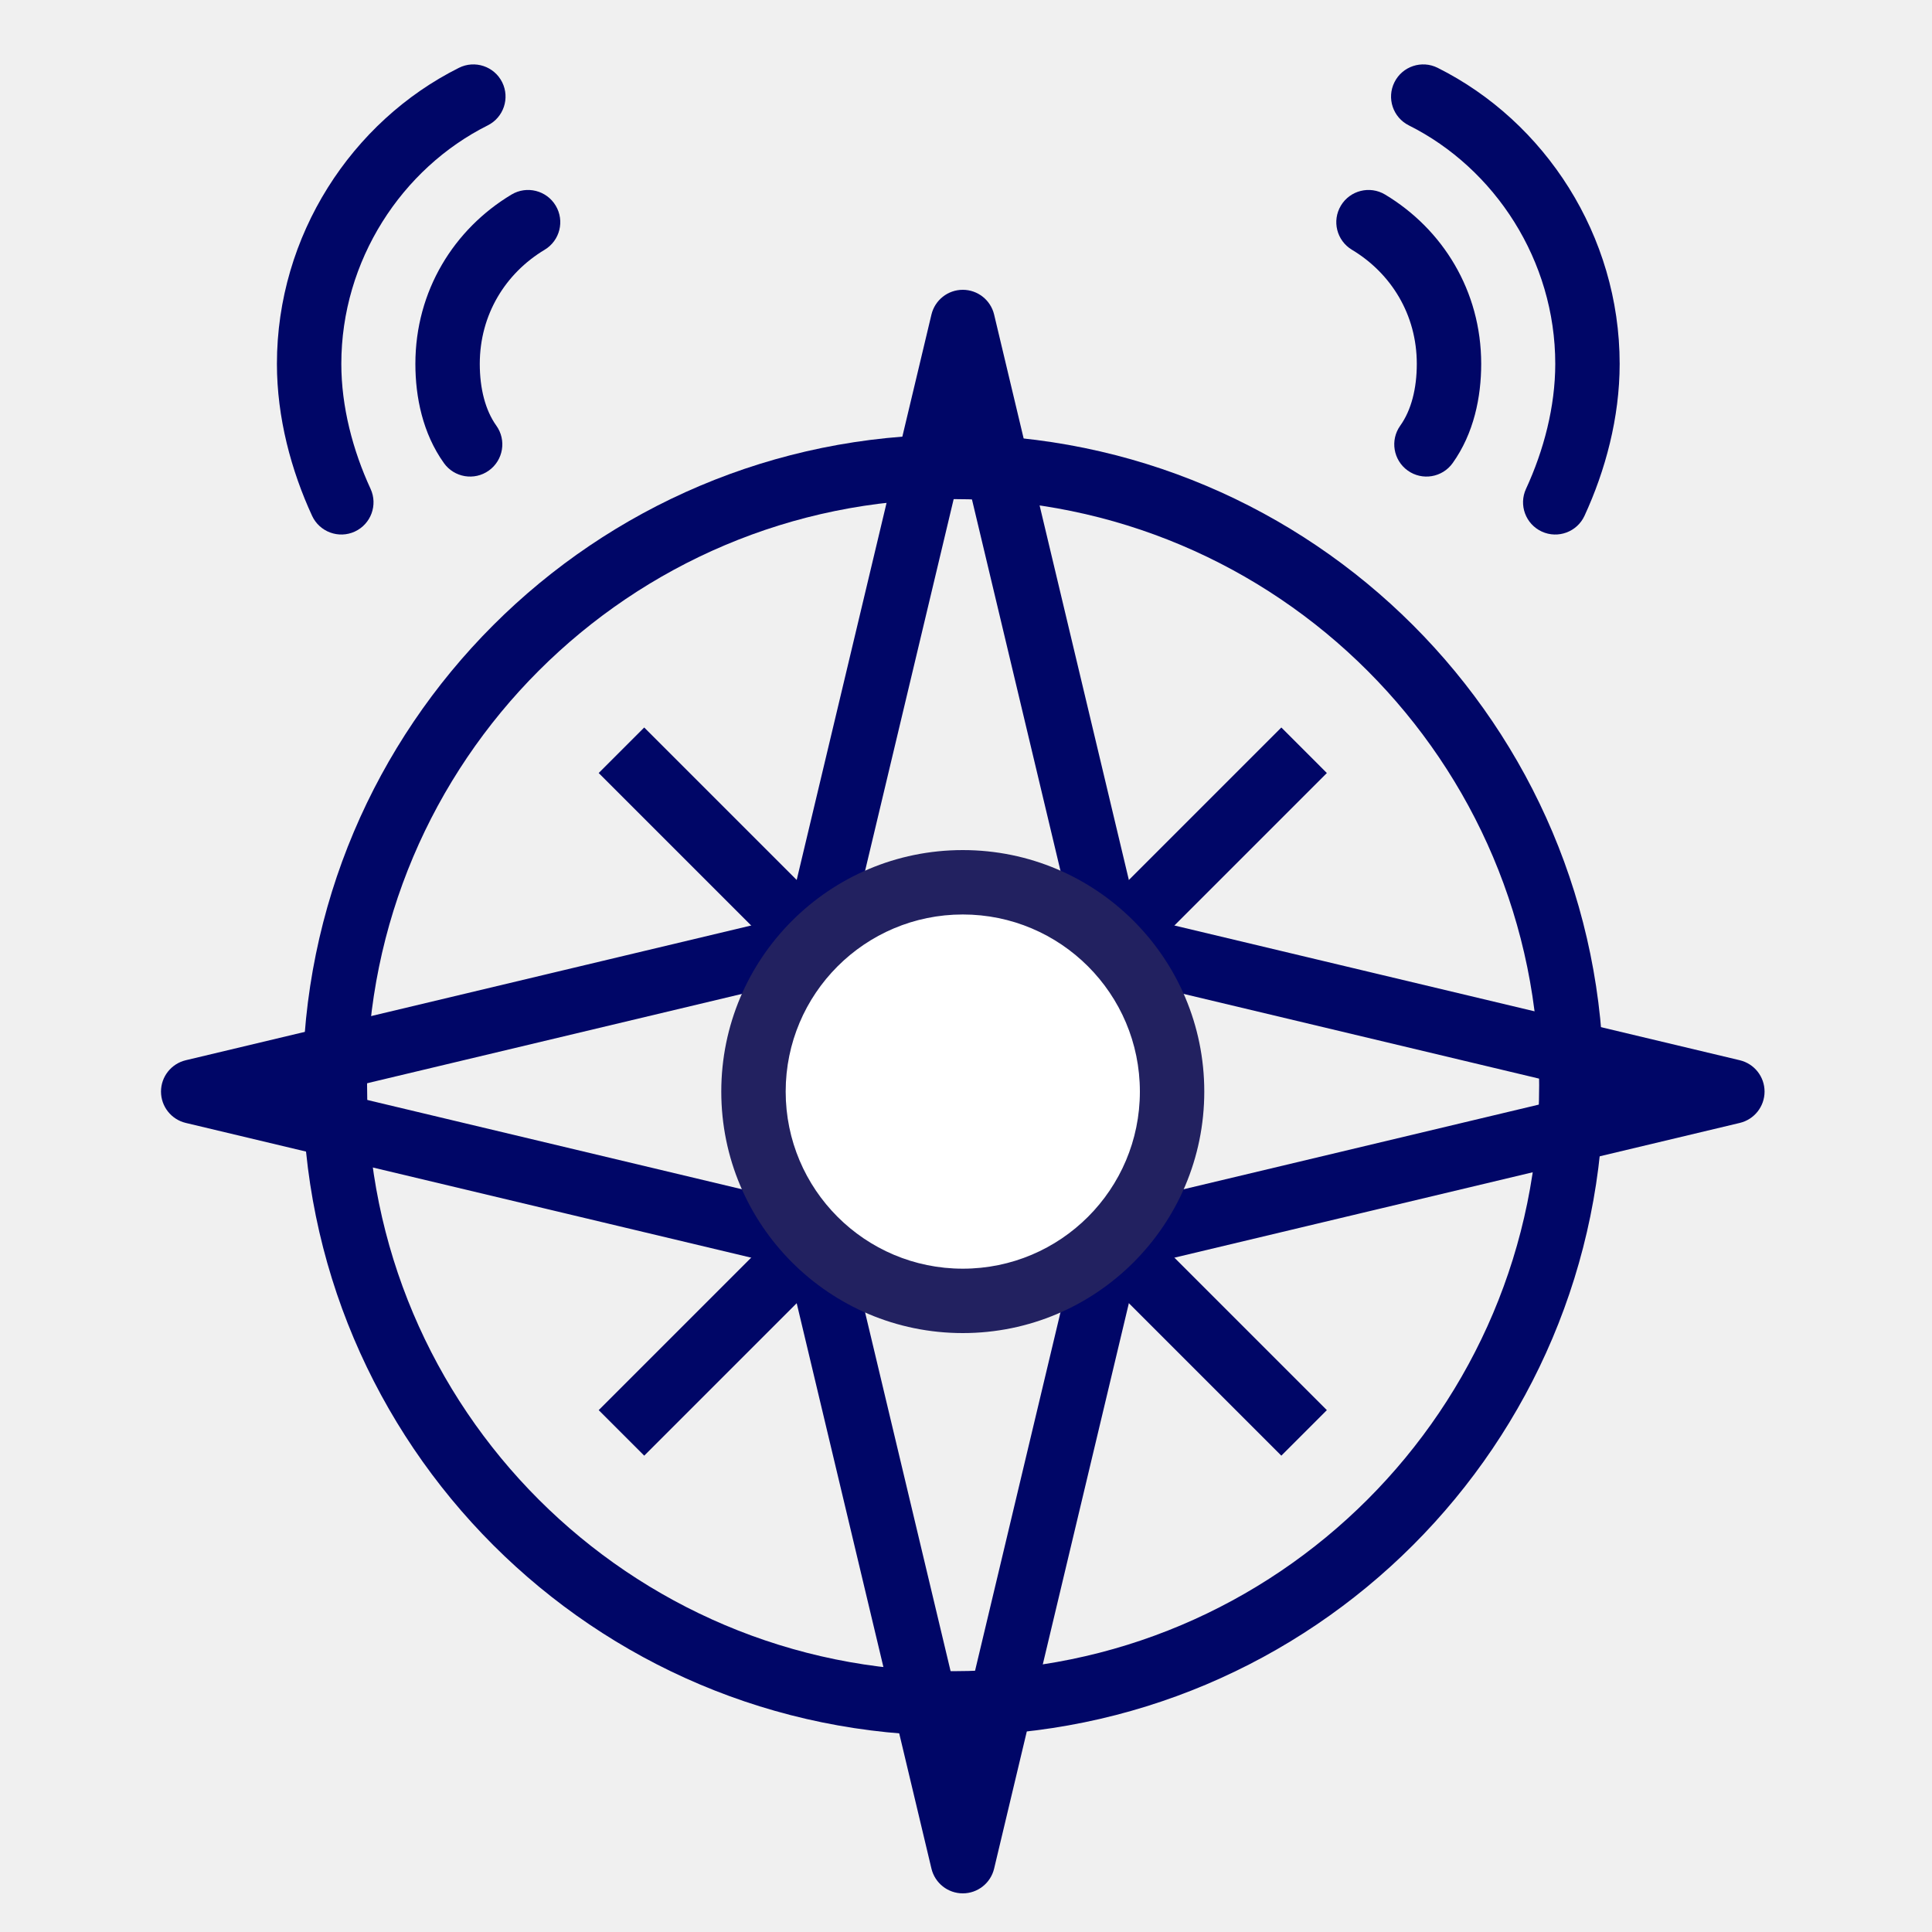
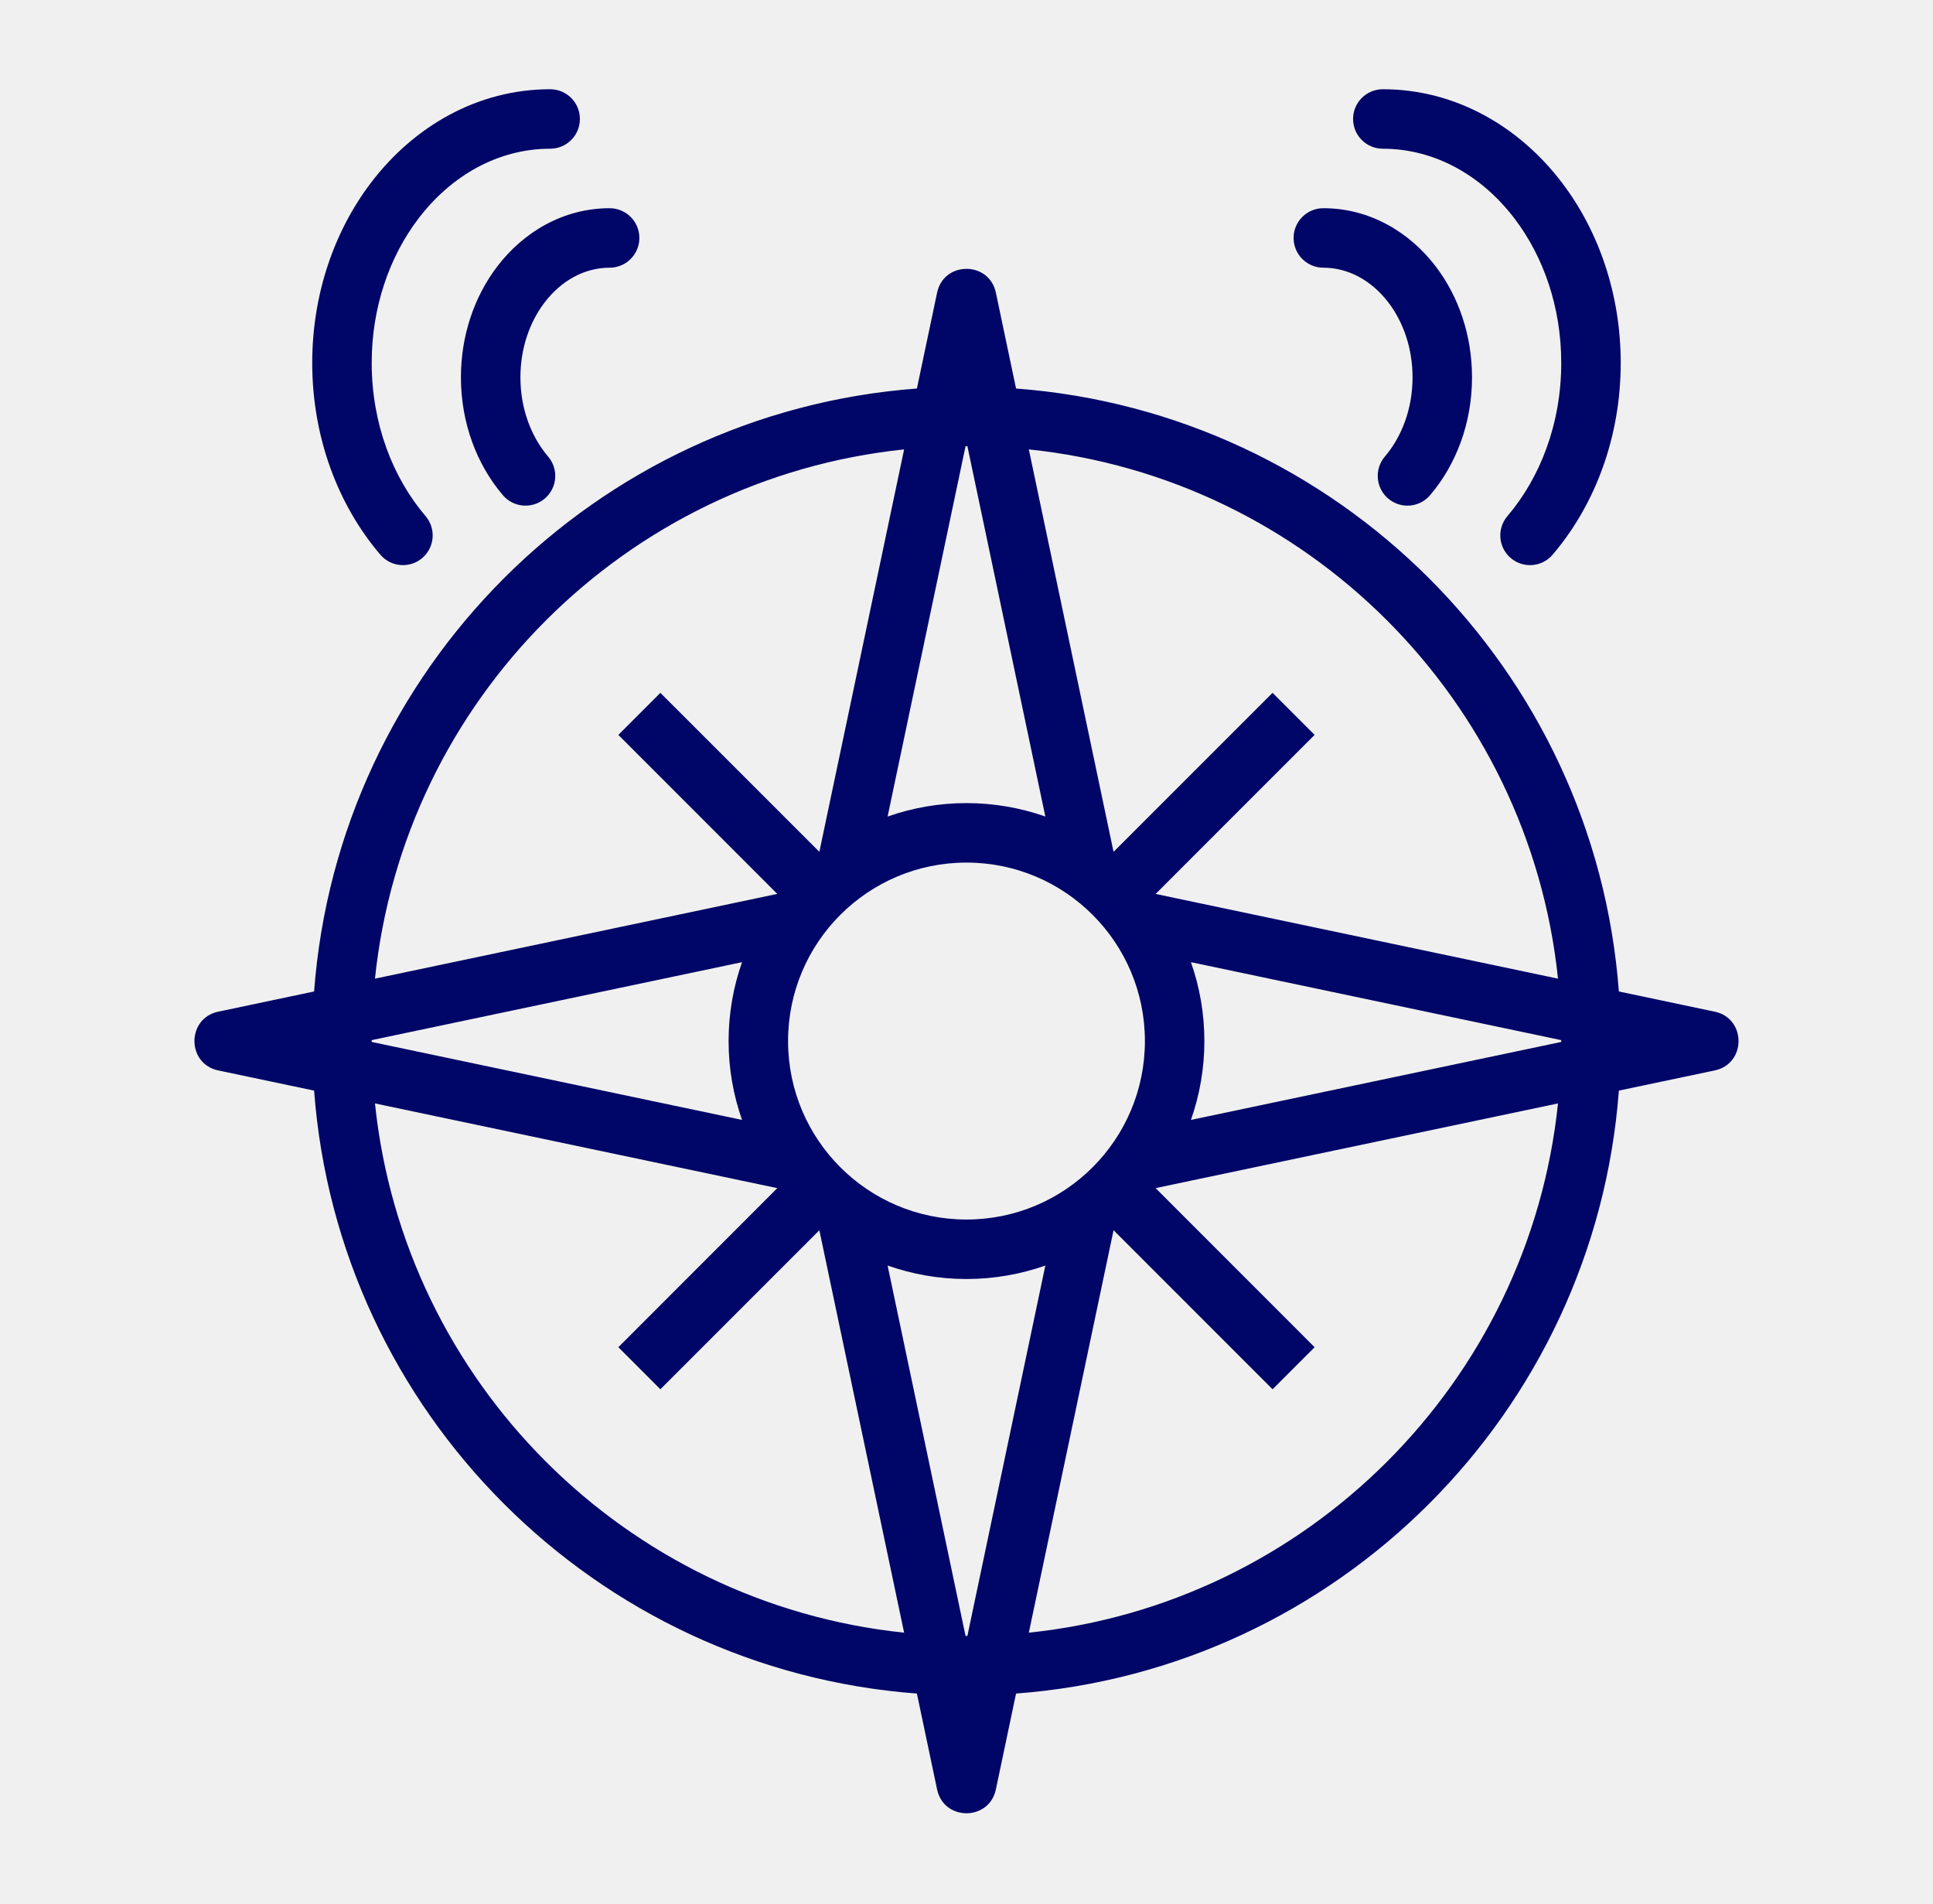
- <svg xmlns="http://www.w3.org/2000/svg" width="60" height="60" viewBox="0 0 60 60" fill="none">
-   <path fill-rule="evenodd" clip-rule="evenodd" d="M41.643 6.385C41.927 5.912 42.541 5.758 43.015 6.042C44.799 7.113 46 9.029 46 11.3C46 12.331 45.773 13.458 45.114 14.381C44.793 14.831 44.168 14.935 43.719 14.614C43.27 14.293 43.165 13.668 43.486 13.219C43.827 12.742 44 12.069 44 11.3C44 9.771 43.202 8.487 41.986 7.757C41.512 7.473 41.358 6.859 41.643 6.385Z" fill="#000667" />
-   <path fill-rule="evenodd" clip-rule="evenodd" d="M43.306 2.553C43.553 2.059 44.153 1.859 44.647 2.106C47.978 3.771 50.3 7.312 50.3 11.3C50.3 12.972 49.856 14.614 49.208 16.019C48.977 16.52 48.382 16.739 47.881 16.508C47.379 16.276 47.16 15.682 47.392 15.181C47.944 13.986 48.3 12.628 48.3 11.3C48.3 8.088 46.422 5.229 43.753 3.894C43.259 3.647 43.059 3.047 43.306 2.553Z" fill="#000667" />
-   <path fill-rule="evenodd" clip-rule="evenodd" d="M17.257 6.385C17.542 6.859 17.388 7.473 16.914 7.757C15.698 8.487 14.9 9.771 14.9 11.3C14.9 12.069 15.073 12.742 15.414 13.219C15.735 13.668 15.631 14.293 15.181 14.614C14.732 14.935 14.107 14.831 13.786 14.381C13.127 13.458 12.9 12.331 12.9 11.3C12.9 9.029 14.101 7.113 15.885 6.042C16.359 5.758 16.973 5.912 17.257 6.385Z" fill="#000667" />
-   <path fill-rule="evenodd" clip-rule="evenodd" d="M15.595 2.553C15.841 3.047 15.641 3.647 15.147 3.894C12.478 5.229 10.6 8.088 10.6 11.3C10.6 12.628 10.956 13.986 11.508 15.181C11.739 15.682 11.521 16.276 11.019 16.508C10.518 16.739 9.924 16.52 9.692 16.019C9.044 14.614 8.6 12.972 8.6 11.3C8.6 7.312 10.922 3.771 14.253 2.106C14.747 1.859 15.348 2.059 15.595 2.553Z" fill="#000667" />
-   <path fill-rule="evenodd" clip-rule="evenodd" d="M29.6 15.5C19.548 15.5 11.4 23.648 11.4 33.7C11.4 43.752 19.548 51.9 29.6 51.9C39.651 51.9 47.8 43.752 47.8 33.7C47.8 23.648 39.651 15.5 29.6 15.5ZM9.4 33.7C9.4 22.544 18.444 13.5 29.6 13.5C40.756 13.5 49.8 22.544 49.8 33.7C49.8 44.856 40.756 53.9 29.6 53.9C18.444 53.9 9.4 44.856 9.4 33.7Z" fill="#000667" />
-   <path fill-rule="evenodd" clip-rule="evenodd" d="M29.9 9C30.363 9 30.765 9.318 30.873 9.768L35.33 28.47L54.032 32.927C54.482 33.035 54.8 33.437 54.8 33.9C54.8 34.363 54.482 34.765 54.032 34.873L35.33 39.33L30.873 58.032C30.765 58.482 30.363 58.8 29.9 58.8C29.437 58.8 29.035 58.482 28.927 58.032L24.47 39.33L5.768 34.873C5.318 34.765 5 34.363 5 33.9C5 33.437 5.318 33.035 5.768 32.927L24.47 28.47L28.927 9.768C29.035 9.318 29.437 9 29.9 9ZM29.9 14.313L26.273 29.532C26.185 29.899 25.899 30.185 25.532 30.273L10.313 33.9L25.532 37.527C25.899 37.615 26.185 37.901 26.273 38.268L29.9 53.487L33.527 38.268C33.615 37.901 33.901 37.615 34.268 37.527L49.487 33.9L34.268 30.273C33.901 30.185 33.615 29.899 33.527 29.532L29.9 14.313Z" fill="#000667" />
-   <path fill-rule="evenodd" clip-rule="evenodd" d="M18.593 43.793L39.793 22.593L41.207 24.007L20.007 45.207L18.593 43.793Z" fill="#000667" />
-   <path fill-rule="evenodd" clip-rule="evenodd" d="M39.793 45.207L18.593 24.007L20.007 22.593L41.207 43.793L39.793 45.207Z" fill="#000667" />
-   <path d="M29.9 40.4C33.49 40.4 36.4 37.49 36.4 33.9C36.4 30.31 33.49 27.4 29.9 27.4C26.31 27.4 23.4 30.31 23.4 33.9C23.4 37.49 26.31 40.4 29.9 40.4Z" fill="white" />
-   <path fill-rule="evenodd" clip-rule="evenodd" d="M29.9 28.4C26.862 28.4 24.4 30.863 24.4 33.9C24.4 36.938 26.862 39.4 29.9 39.4C32.938 39.4 35.4 36.938 35.4 33.9C35.4 30.863 32.938 28.4 29.9 28.4ZM22.4 33.9C22.4 29.758 25.758 26.4 29.9 26.4C34.042 26.4 37.4 29.758 37.4 33.9C37.4 38.042 34.042 41.4 29.9 41.4C25.758 41.4 22.4 38.042 22.4 33.9Z" fill="#222160" />
+ <svg xmlns="http://www.w3.org/2000/svg" width="65" height="64" viewBox="0 0 65 64" fill="none">
+   <path d="M31.536 9.743C31.83 8.772 33.27 8.805 33.488 9.841L34.166 13.062C44.987 13.873 53.626 22.511 54.437 33.333L57.659 34.012L57.756 34.036C58.727 34.331 58.695 35.77 57.659 35.988L54.437 36.666C53.627 47.488 44.988 56.126 34.166 56.937L33.488 60.159C33.27 61.195 31.83 61.228 31.536 60.257L31.511 60.159L30.832 56.937C20.011 56.126 11.372 47.488 10.562 36.666L7.34 35.988C6.305 35.77 6.272 34.331 7.243 34.036L7.34 34.012L10.562 33.333C11.373 22.512 20.011 13.873 30.832 13.062L31.511 9.841L31.536 9.743ZM32.468 54.999C32.479 54.999 32.489 55 32.499 55C32.51 55 32.52 54.999 32.53 54.999L35.151 42.548C34.321 42.839 33.429 43 32.499 43C31.57 43 30.677 42.839 29.847 42.547L32.468 54.999ZM12.609 37.097C13.585 46.467 21.031 53.913 30.402 54.89L27.552 41.361L22.206 46.707L20.793 45.293L26.138 39.945L12.609 37.097ZM38.859 39.944L44.206 45.293L42.792 46.707L37.445 41.36L34.596 54.89C43.967 53.913 51.414 46.468 52.39 37.097L38.859 39.944ZM32.499 29C29.186 29 26.5 31.686 26.5 35C26.5 38.314 29.186 41 32.499 41C35.813 41 38.499 38.314 38.499 35C38.499 31.686 35.813 29 32.499 29ZM12.499 34.969V35.03L24.952 37.651C24.66 36.821 24.5 35.929 24.5 35C24.5 34.07 24.66 33.178 24.952 32.348L12.499 34.969ZM40.047 32.348C40.339 33.178 40.499 34.07 40.499 35C40.499 35.93 40.339 36.821 40.047 37.651L52.498 35.03C52.499 35.02 52.499 35.01 52.499 35C52.499 34.99 52.499 34.979 52.498 34.969L40.047 32.348ZM30.402 15.109C21.032 16.086 13.585 23.532 12.609 32.902L26.137 30.053L20.793 24.707L22.206 23.293L27.552 28.638L30.402 15.109ZM37.445 28.639L42.792 23.293L44.206 24.707L38.86 30.054L52.39 32.902C51.413 23.532 43.967 16.085 34.596 15.109L37.445 28.639ZM29.847 27.452C30.677 27.16 31.57 27 32.499 27C33.429 27 34.321 27.16 35.151 27.451L32.53 15H32.468L29.847 27.452ZM18.5 3C19.052 3 19.5 3.448 19.5 4C19.5 4.552 19.052 5 18.5 5C16.778 5 15.186 5.878 14.063 7.358C13.1 8.627 12.499 10.322 12.499 12.201C12.499 14.237 13.204 16.055 14.31 17.351C14.669 17.771 14.619 18.402 14.199 18.761C13.779 19.119 13.148 19.069 12.79 18.649C11.362 16.977 10.499 14.694 10.499 12.201C10.499 9.899 11.235 7.777 12.47 6.149C13.911 4.251 16.059 3 18.5 3ZM46.499 3C48.94 3 51.088 4.251 52.529 6.149C53.764 7.777 54.499 9.899 54.499 12.201C54.499 14.694 53.637 16.977 52.209 18.649C51.851 19.069 51.22 19.119 50.8 18.761C50.38 18.402 50.331 17.771 50.689 17.351C51.795 16.055 52.499 14.237 52.499 12.201C52.499 10.322 51.899 8.627 50.936 7.358C49.813 5.878 48.221 5 46.499 5C45.947 5 45.499 4.552 45.499 4C45.499 3.448 45.947 3 46.499 3ZM20.5 7C21.052 7 21.5 7.448 21.5 8C21.5 8.552 21.052 9 20.5 9C19.67 9 18.88 9.422 18.306 10.178C17.814 10.826 17.5 11.703 17.5 12.687C17.5 13.752 17.869 14.691 18.432 15.351C18.791 15.771 18.74 16.402 18.32 16.761C17.9 17.119 17.269 17.069 16.911 16.649C16.026 15.613 15.5 14.209 15.499 12.687C15.499 11.28 15.948 9.976 16.712 8.969C17.604 7.794 18.951 7 20.5 7ZM44.499 7C46.048 7 47.395 7.794 48.287 8.969C49.051 9.976 49.499 11.28 49.499 12.687C49.499 14.209 48.973 15.613 48.088 16.649C47.73 17.069 47.099 17.119 46.679 16.761C46.259 16.402 46.209 15.771 46.567 15.351C47.13 14.691 47.499 13.752 47.499 12.687C47.499 11.703 47.185 10.826 46.693 10.178C46.119 9.422 45.329 9 44.499 9C43.947 9 43.499 8.552 43.499 8C43.499 7.448 43.947 7 44.499 7Z" fill="#000667" />
</svg>
